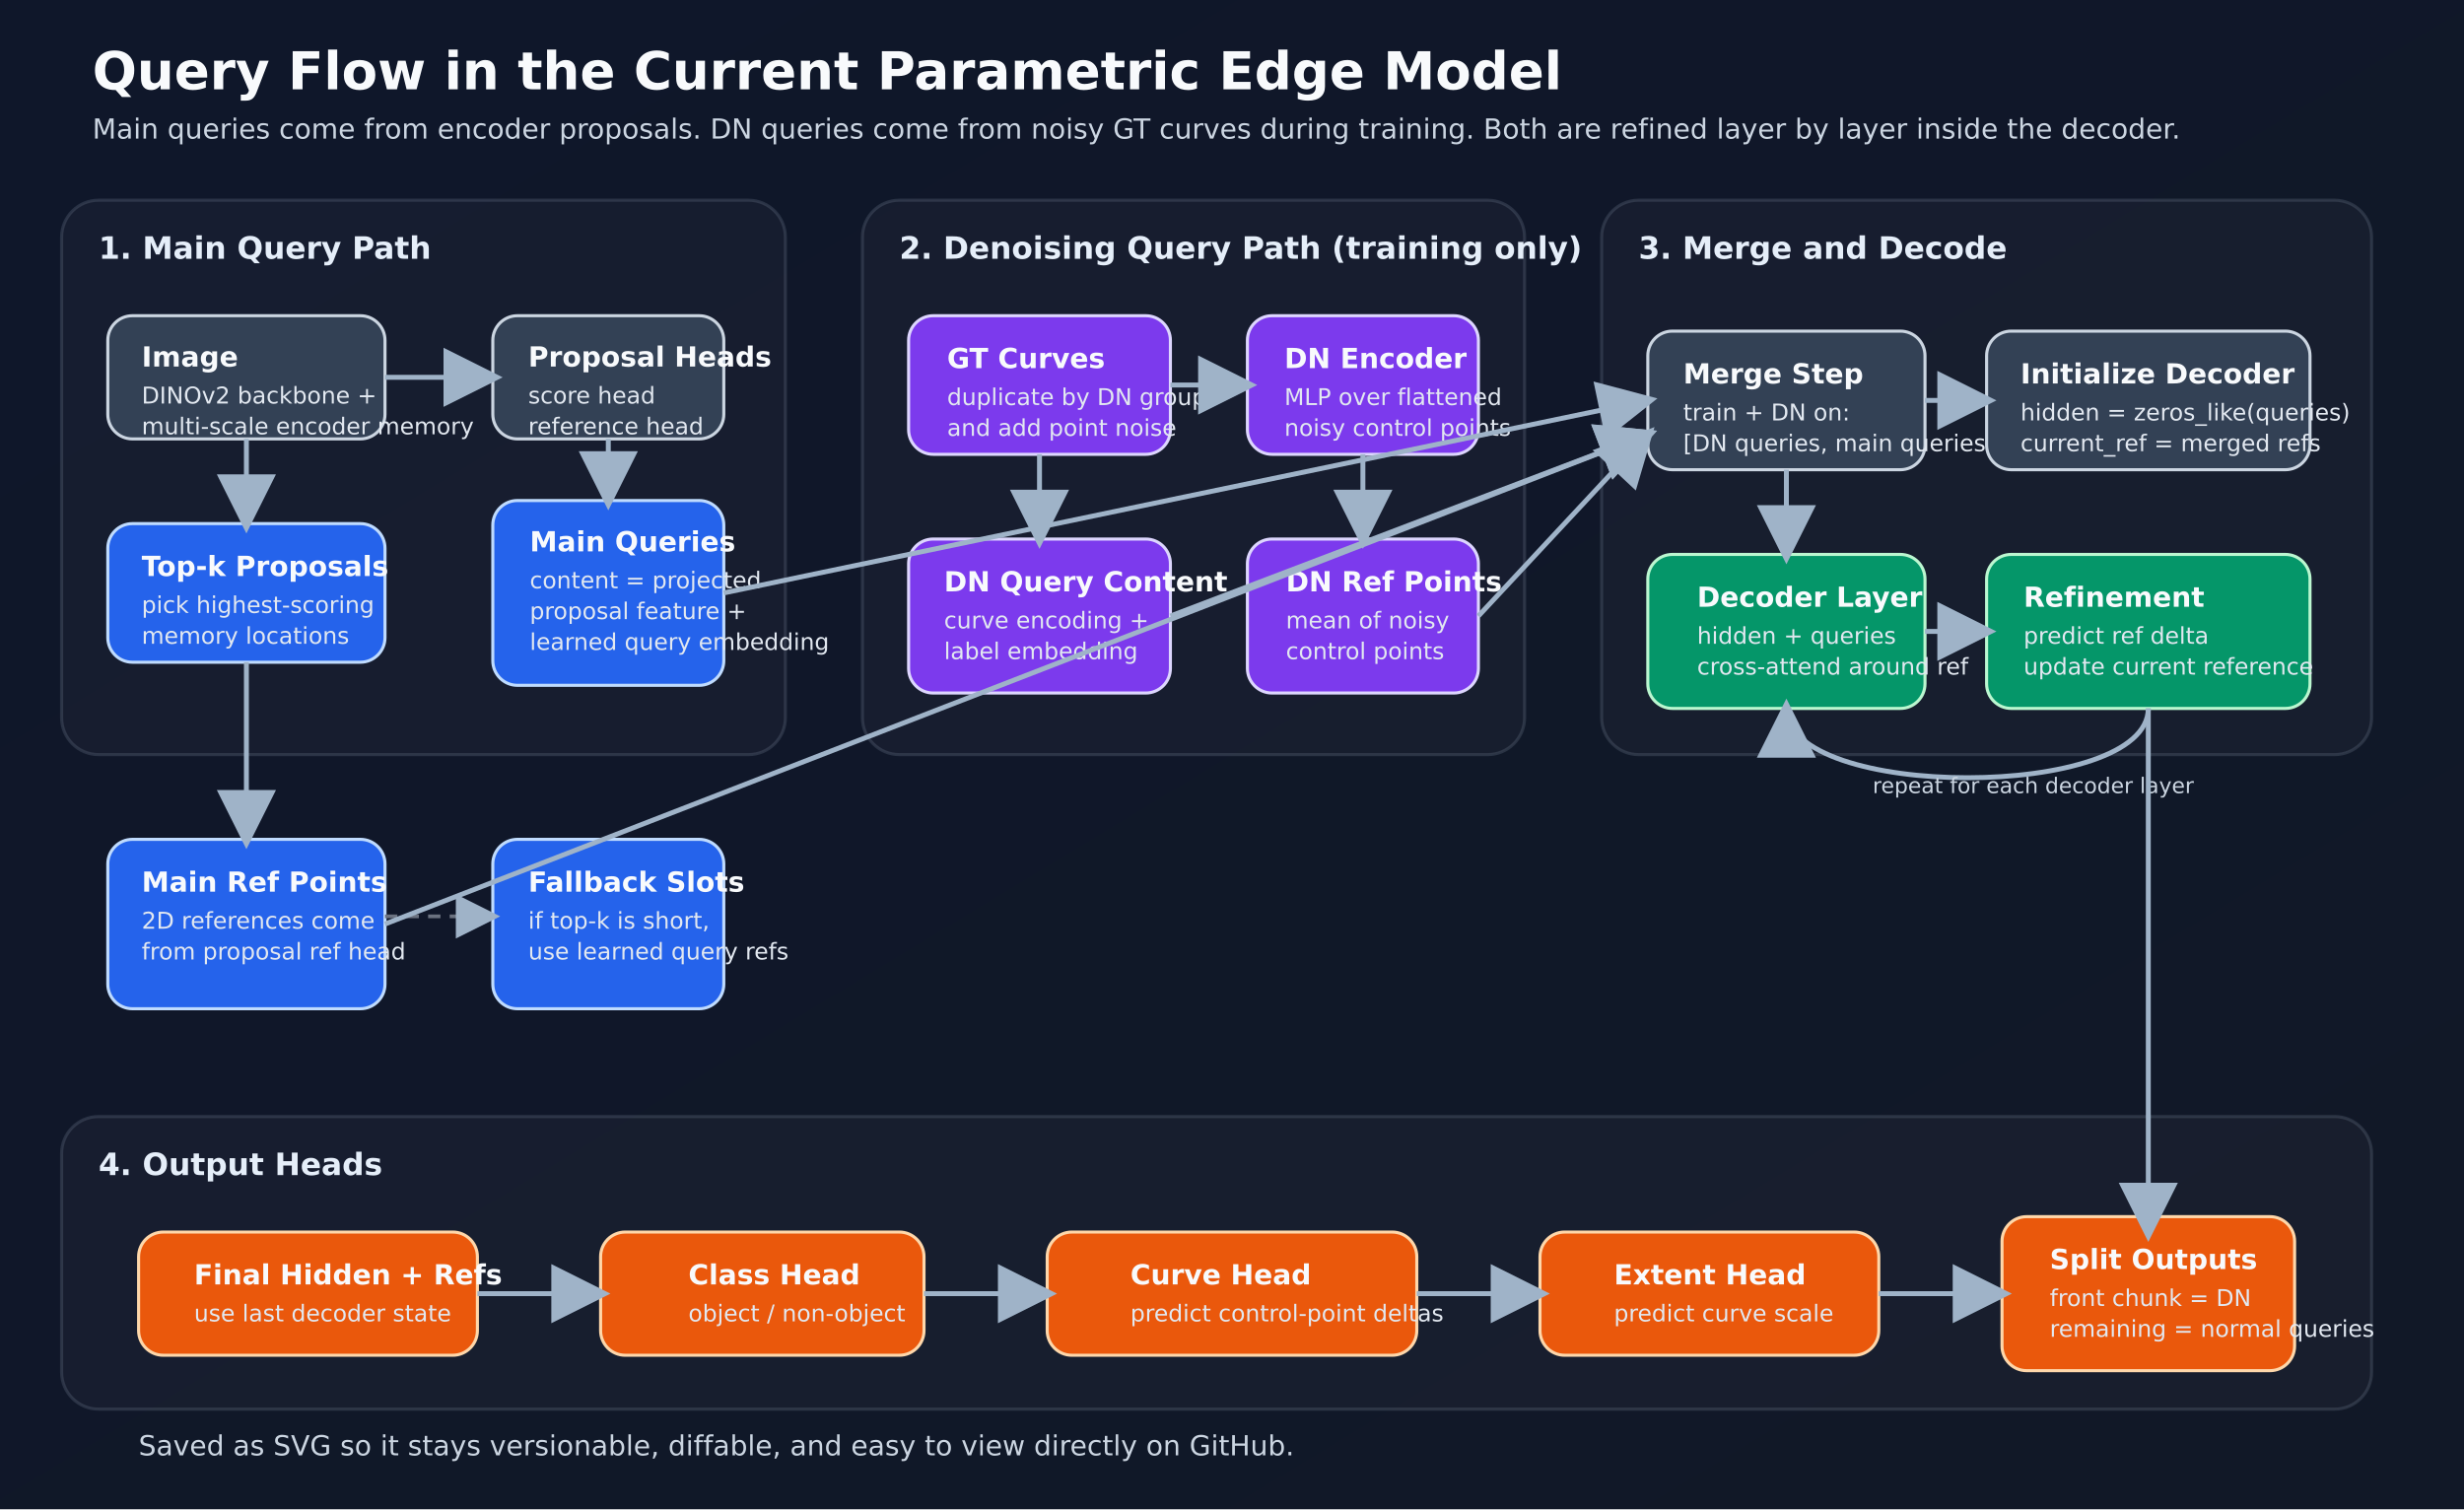
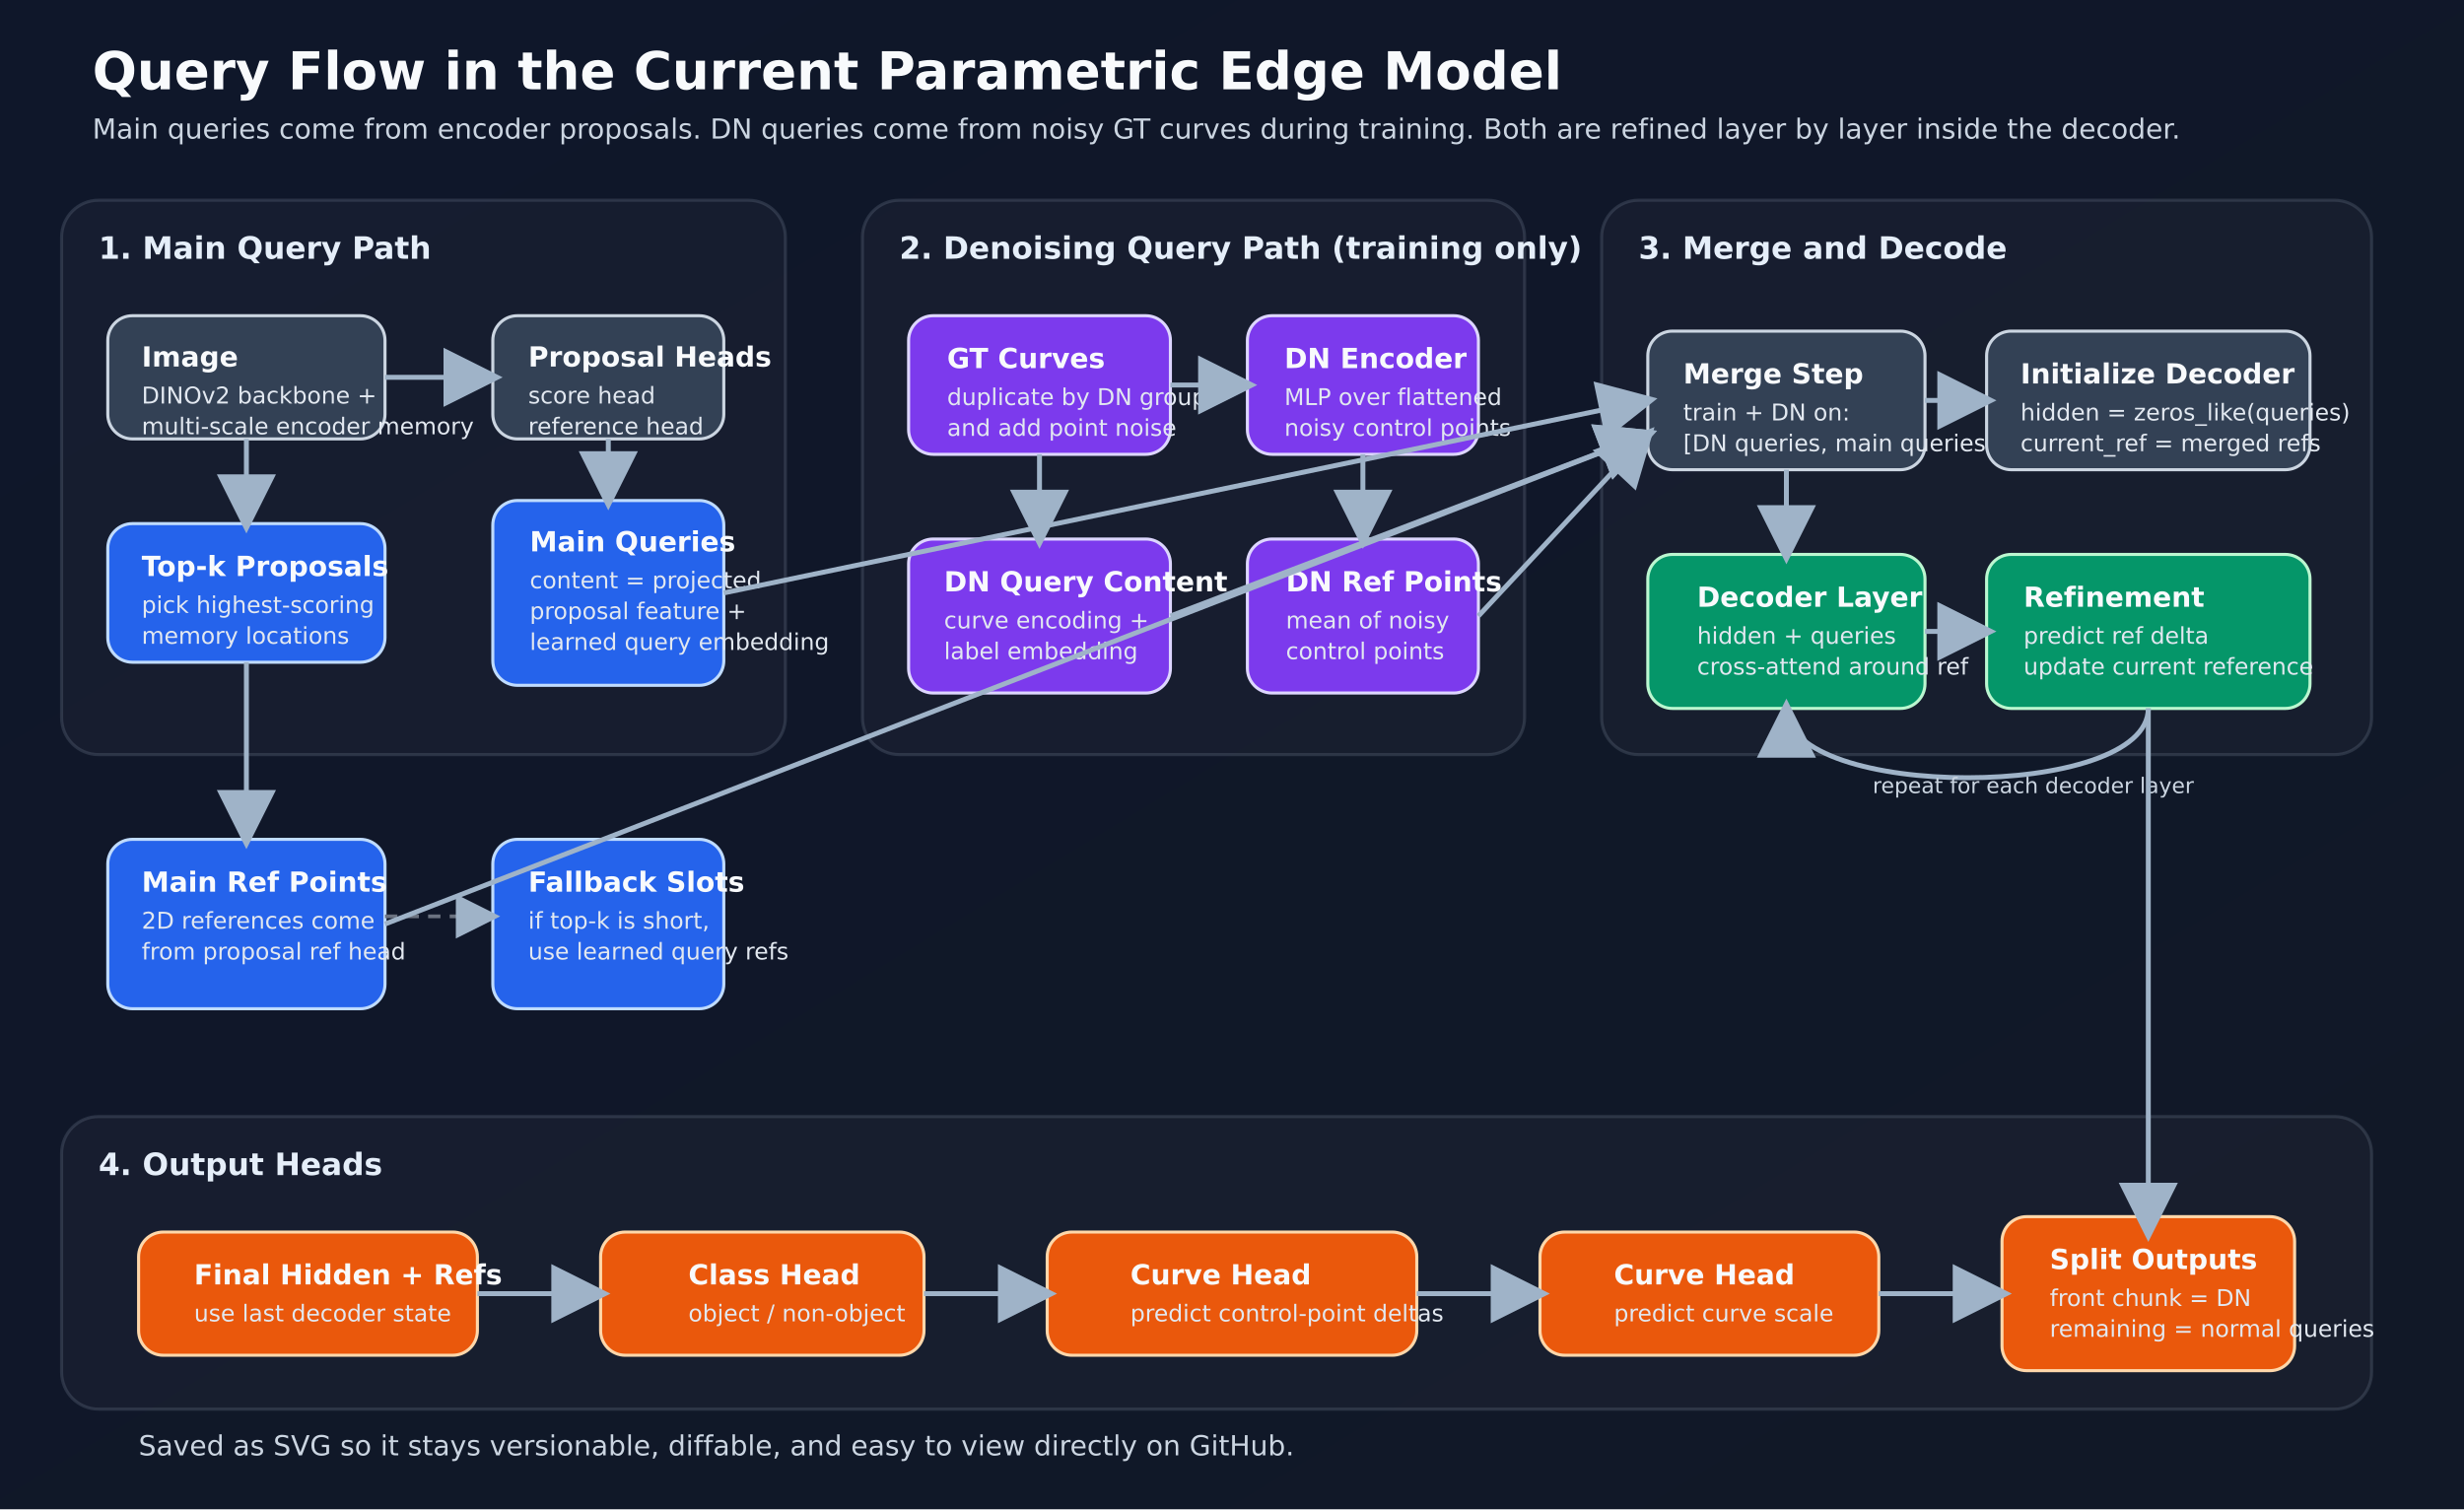
<svg xmlns="http://www.w3.org/2000/svg" width="1600" height="980" viewBox="0 0 1600 980" role="img" aria-labelledby="title desc">
  <defs>
    <linearGradient id="bg" x1="0" y1="0" x2="1" y2="1">
      <stop offset="0%" stop-color="#0f172a" />
      <stop offset="100%" stop-color="#111827" />
    </linearGradient>
    <marker id="arrow" markerWidth="12" markerHeight="12" refX="10" refY="6" orient="auto">
      <path d="M0,0 L12,6 L0,12 z" fill="#9fb3c8" />
    </marker>
    <style>
      .title { font: 700 34px 'DejaVu Sans', sans-serif; fill: #f8fafc; }
      .subtitle { font: 400 18px 'DejaVu Sans', sans-serif; fill: #cbd5e1; }
      .group { font: 700 20px 'DejaVu Sans', sans-serif; fill: #e5eef9; }
      .box-title { font: 700 18px 'DejaVu Sans', sans-serif; fill: #f8fafc; }
      .box-text { font: 400 15px 'DejaVu Sans', sans-serif; fill: #e2e8f0; }
      .small { font: 400 14px 'DejaVu Sans', sans-serif; fill: #cbd5e1; }
      .arrow { stroke: #9fb3c8; stroke-width: 3.2; fill: none; marker-end: url(#arrow); }
      .connector { stroke: #6b7280; stroke-width: 2.4; fill: none; marker-end: url(#arrow); stroke-dasharray: 8 6; }
      .panel { fill: rgba(255,255,255,0.03); stroke: rgba(148,163,184,0.20); stroke-width: 2; }
      .main { fill: #2563eb; stroke: #bfdbfe; stroke-width: 2; }
      .dn { fill: #7c3aed; stroke: #ddd6fe; stroke-width: 2; }
      .decoder { fill: #059669; stroke: #bbf7d0; stroke-width: 2; }
      .output { fill: #ea580c; stroke: #fed7aa; stroke-width: 2; }
      .neutral { fill: #334155; stroke: #cbd5e1; stroke-width: 2; }
    </style>
  </defs>
  <rect width="1600" height="980" fill="url(#bg)" />
  <text x="60" y="58" class="title">Query Flow in the Current Parametric Edge Model</text>
  <text x="60" y="90" class="subtitle">Main queries come from encoder proposals. DN queries come from noisy GT curves during training. Both are refined layer by layer inside the decoder.</text>
  <rect x="40" y="130" width="470" height="360" rx="24" class="panel" />
  <text x="64" y="168" class="group">1. Main Query Path</text>
  <rect x="70" y="205" width="180" height="80" rx="16" class="neutral" />
  <text x="92" y="238" class="box-title">Image</text>
  <text x="92" y="262" class="box-text">DINOv2 backbone +</text>
  <text x="92" y="282" class="box-text">multi-scale encoder memory</text>
  <rect x="320" y="205" width="150" height="80" rx="16" class="neutral" />
  <text x="343" y="238" class="box-title">Proposal Heads</text>
  <text x="343" y="262" class="box-text">score head</text>
  <text x="343" y="282" class="box-text">reference head</text>
  <rect x="70" y="340" width="180" height="90" rx="16" class="main" />
  <text x="92" y="374" class="box-title">Top-k Proposals</text>
  <text x="92" y="398" class="box-text">pick highest-scoring</text>
  <text x="92" y="418" class="box-text">memory locations</text>
  <rect x="320" y="325" width="150" height="120" rx="16" class="main" />
  <text x="344" y="358" class="box-title">Main Queries</text>
  <text x="344" y="382" class="box-text">content = projected</text>
  <text x="344" y="402" class="box-text">proposal feature +</text>
  <text x="344" y="422" class="box-text">learned query embedding</text>
  <rect x="70" y="545" width="180" height="110" rx="16" class="main" />
  <text x="92" y="579" class="box-title">Main Ref Points</text>
  <text x="92" y="603" class="box-text">2D references come</text>
  <text x="92" y="623" class="box-text">from proposal ref head</text>
  <rect x="320" y="545" width="150" height="110" rx="16" class="main" />
  <text x="343" y="579" class="box-title">Fallback Slots</text>
  <text x="343" y="603" class="box-text">if top-k is short,</text>
  <text x="343" y="623" class="box-text">use learned query refs</text>
  <rect x="560" y="130" width="430" height="360" rx="24" class="panel" />
  <text x="584" y="168" class="group">2. Denoising Query Path (training only)</text>
  <rect x="590" y="205" width="170" height="90" rx="16" class="dn" />
  <text x="615" y="239" class="box-title">GT Curves</text>
  <text x="615" y="263" class="box-text">duplicate by DN groups</text>
  <text x="615" y="283" class="box-text">and add point noise</text>
  <rect x="810" y="205" width="150" height="90" rx="16" class="dn" />
  <text x="834" y="239" class="box-title">DN Encoder</text>
  <text x="834" y="263" class="box-text">MLP over flattened</text>
  <text x="834" y="283" class="box-text">noisy control points</text>
  <rect x="590" y="350" width="170" height="100" rx="16" class="dn" />
  <text x="613" y="384" class="box-title">DN Query Content</text>
  <text x="613" y="408" class="box-text">curve encoding +</text>
  <text x="613" y="428" class="box-text">label embedding</text>
  <rect x="810" y="350" width="150" height="100" rx="16" class="dn" />
  <text x="835" y="384" class="box-title">DN Ref Points</text>
  <text x="835" y="408" class="box-text">mean of noisy</text>
  <text x="835" y="428" class="box-text">control points</text>
  <rect x="1040" y="130" width="500" height="360" rx="24" class="panel" />
  <text x="1064" y="168" class="group">3. Merge and Decode</text>
  <rect x="1070" y="215" width="180" height="90" rx="16" class="neutral" />
  <text x="1093" y="249" class="box-title">Merge Step</text>
  <text x="1093" y="273" class="box-text">train + DN on:</text>
  <text x="1093" y="293" class="box-text">[DN queries, main queries]</text>
  <rect x="1290" y="215" width="210" height="90" rx="16" class="neutral" />
  <text x="1312" y="249" class="box-title">Initialize Decoder</text>
  <text x="1312" y="273" class="box-text">hidden = zeros_like(queries)</text>
  <text x="1312" y="293" class="box-text">current_ref = merged refs</text>
  <rect x="1070" y="360" width="180" height="100" rx="16" class="decoder" />
  <text x="1102" y="394" class="box-title">Decoder Layer</text>
  <text x="1102" y="418" class="box-text">hidden + queries</text>
  <text x="1102" y="438" class="box-text">cross-attend around ref</text>
  <rect x="1290" y="360" width="210" height="100" rx="16" class="decoder" />
  <text x="1314" y="394" class="box-title">Refinement</text>
  <text x="1314" y="418" class="box-text">predict ref delta</text>
  <text x="1314" y="438" class="box-text">update current reference</text>
  <rect x="40" y="725" width="1500" height="190" rx="24" class="panel" />
  <text x="64" y="763" class="group">4. Output Heads</text>
  <rect x="90" y="800" width="220" height="80" rx="16" class="output" />
  <text x="126" y="834" class="box-title">Final Hidden + Refs</text>
  <text x="126" y="858" class="box-text">use last decoder state</text>
  <rect x="390" y="800" width="210" height="80" rx="16" class="output" />
  <text x="447" y="834" class="box-title">Class Head</text>
  <text x="447" y="858" class="box-text">object / non-object</text>
  <rect x="680" y="800" width="240" height="80" rx="16" class="output" />
  <text x="734" y="834" class="box-title">Curve Head</text>
  <text x="734" y="858" class="box-text">predict control-point deltas</text>
  <rect x="1000" y="800" width="220" height="80" rx="16" class="output" />
-   <text x="1048" y="834" class="box-title">Extent Head</text>
+   <text x="1048" y="834" class="box-title">Curve Head</text>
  <text x="1048" y="858" class="box-text">predict curve scale</text>
  <rect x="1300" y="790" width="190" height="100" rx="16" class="output" />
  <text x="1331" y="824" class="box-title">Split Outputs</text>
  <text x="1331" y="848" class="box-text">front chunk = DN</text>
  <text x="1331" y="868" class="box-text">remaining = normal queries</text>
  <path d="M250 245 L320 245" class="arrow" />
  <path d="M395 285 L395 325" class="arrow" />
  <path d="M160 285 L160 340" class="arrow" />
  <path d="M160 430 L160 545" class="arrow" />
  <path d="M250 595 L320 595" class="connector" />
  <path d="M760 250 L810 250" class="arrow" />
  <path d="M675 295 L675 350" class="arrow" />
  <path d="M885 295 L885 350" class="arrow" />
  <path d="M470 385 L1070 260" class="arrow" />
  <path d="M250 600 L1070 282" class="arrow" />
  <path d="M760 400 L1070 282" class="arrow" />
  <path d="M960 400 L1070 282" class="arrow" />
  <path d="M1250 260 L1290 260" class="arrow" />
  <path d="M1160 305 L1160 360" class="arrow" />
  <path d="M1250 410 L1290 410" class="arrow" />
  <path d="M1395 460 C1395 520, 1160 520, 1160 460" class="arrow" />
  <text x="1216" y="515" class="small">repeat for each decoder layer</text>
  <path d="M1395 460 L1395 800" class="arrow" />
  <path d="M310 840 L390 840" class="arrow" />
  <path d="M600 840 L680 840" class="arrow" />
  <path d="M920 840 L1000 840" class="arrow" />
  <path d="M1220 840 L1300 840" class="arrow" />
  <text x="90" y="945" class="subtitle">Saved as SVG so it stays versionable, diffable, and easy to view directly on GitHub.</text>
</svg>
